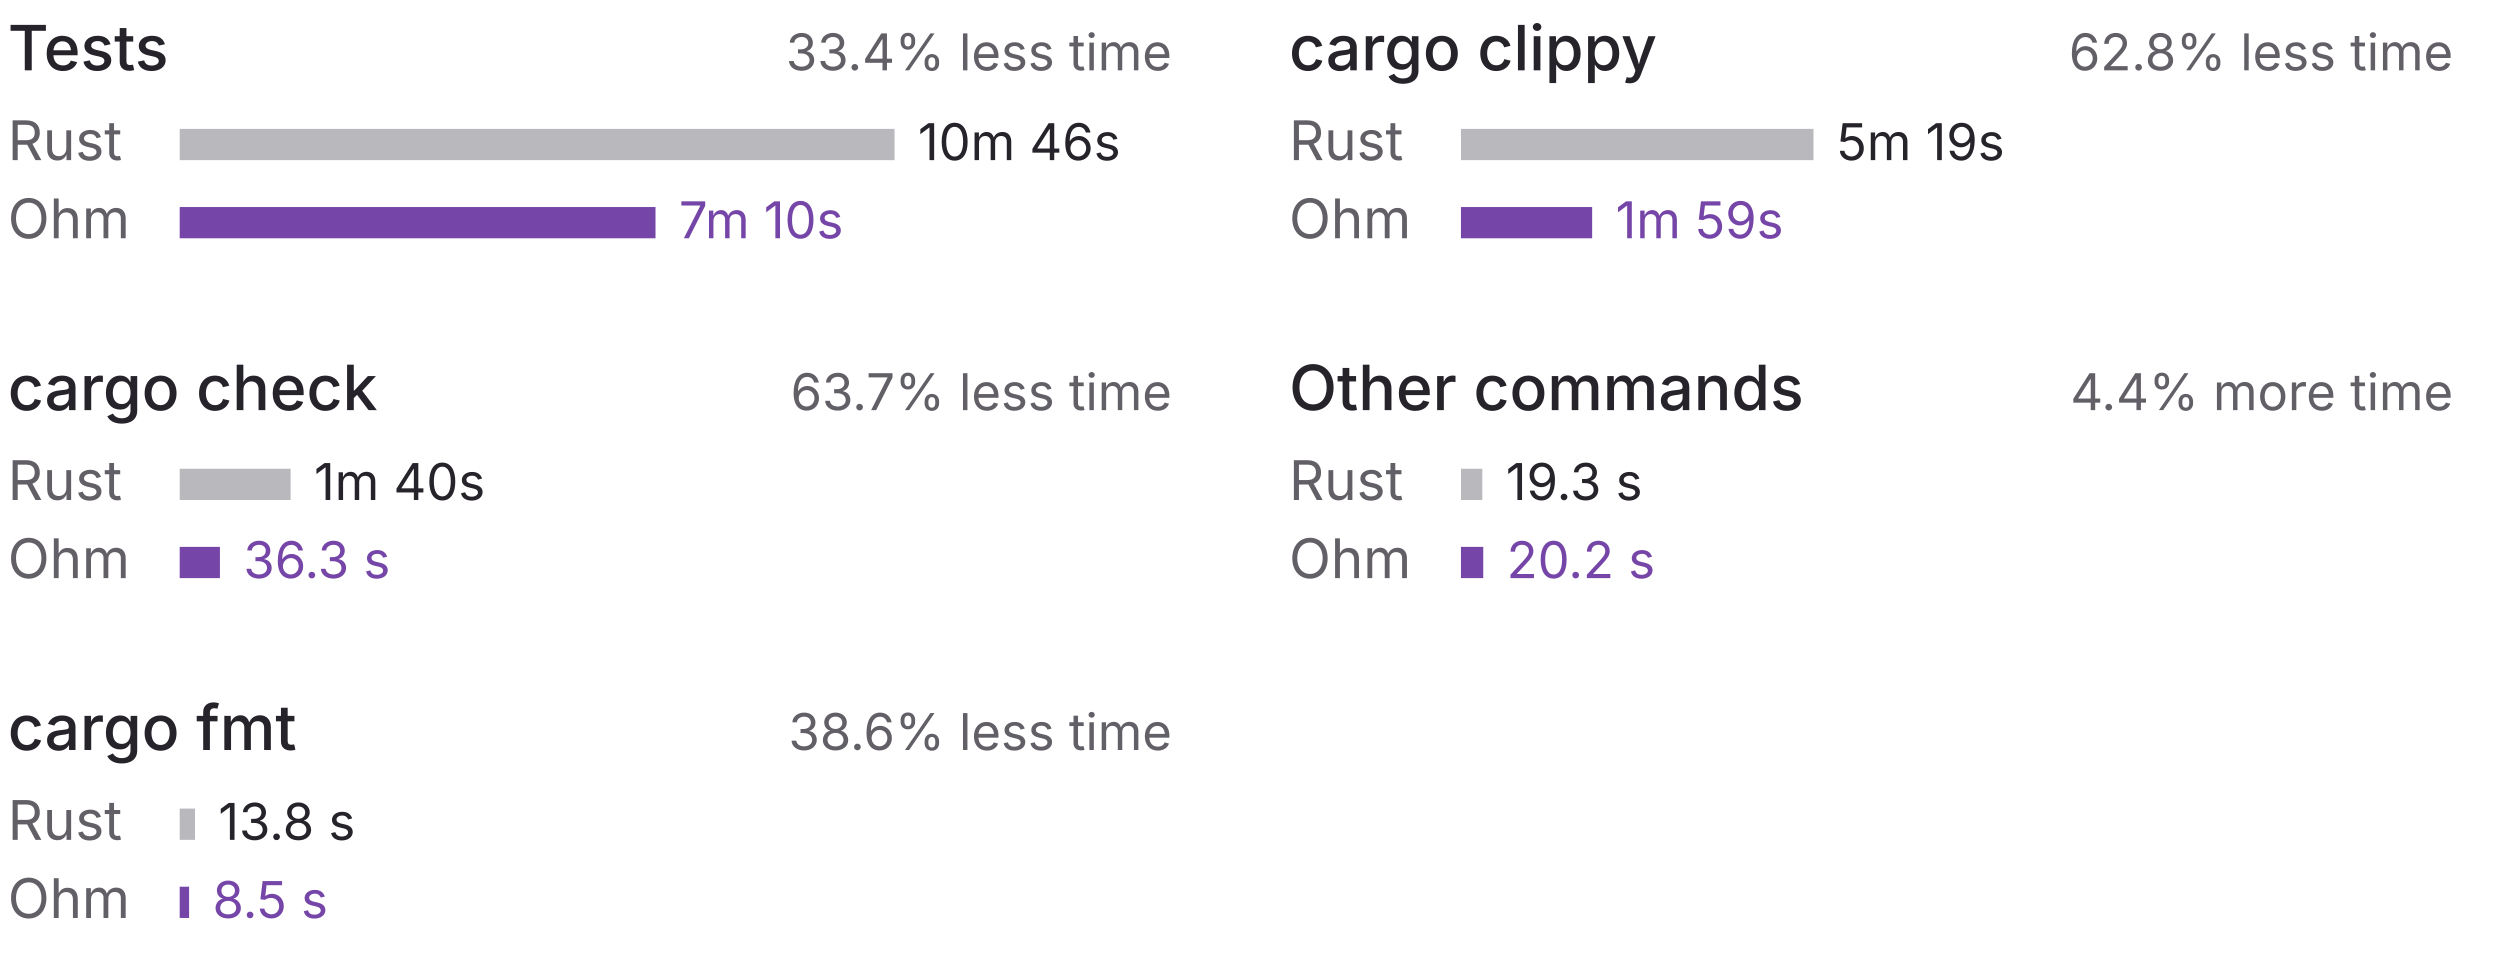
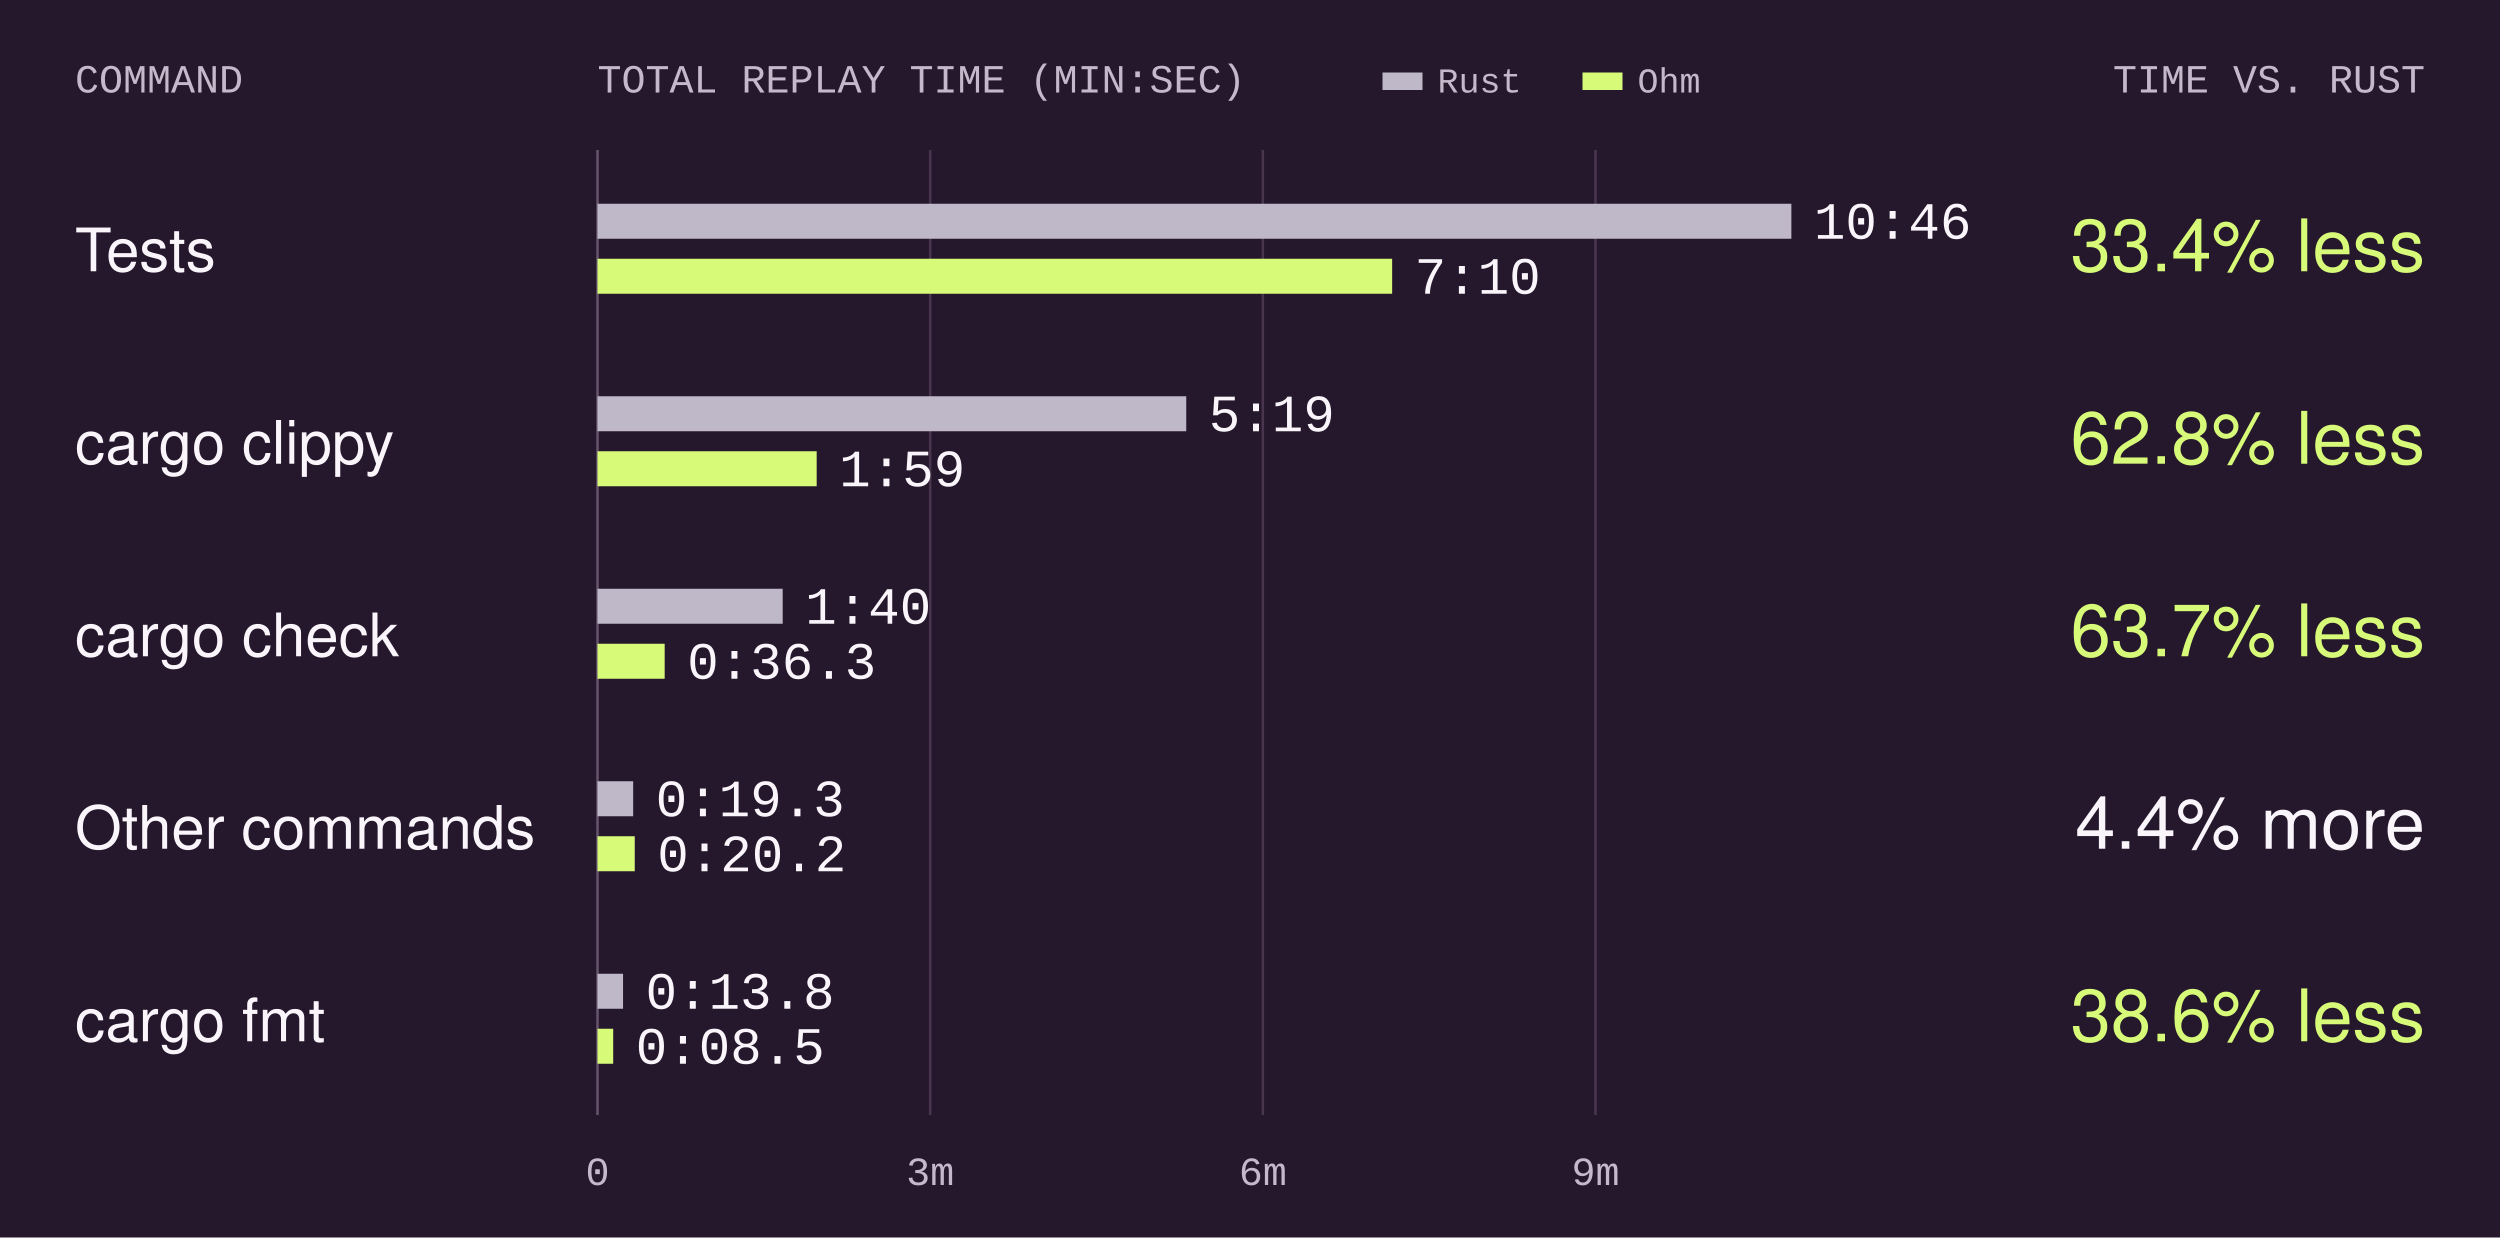
- <svg xmlns="http://www.w3.org/2000/svg" width="640" height="247" viewBox="0 0 640 247" role="img" aria-labelledby="title desc">
+ <svg xmlns="http://www.w3.org/2000/svg" width="1000" height="495" viewBox="0 0 1000 495" class="wide" role="img" aria-labelledby="title desc">
  <style>
- text { font: 14px -apple-system, BlinkMacSystemFont, "Segoe UI", sans-serif; fill: #26232b }
- .heading { font-size: 16px; font-weight: 550 }
- .label { fill: #625f67 }
- .value, .change { font-size: 13px; font-variant-numeric: tabular-nums }
- .change { fill: #625f67 }
- .rust { fill: #b8b8bd }
- .ohm { fill: #7546a8 }
- @media (prefers-color-scheme: dark) {
-   text { fill: #ece9ef }
-   .label, .change { fill: #c2bec6 }
-   .rust { fill: #88888e }
-   .ohm { fill: #c49aeb }
- }
+ .paper { fill: #25172c }
+ .grid { stroke: #49364e; stroke-width: 1 }
+ .zero { stroke: #66546d; stroke-width: 1 }
+ .rust { fill: #beb8c8 }
+ .ohm { fill: #d7fa79 }
+ text { fill: #faf5fb; font-family: "Helvetica Neue", Helvetica, Arial, sans-serif; -webkit-font-smoothing: antialiased }
+ .head, .tick, .value, .key { font-family: Menlo, Consolas, "Liberation Mono", monospace }
+ .head, .tick, .key { fill: #c6b8cb }
+ .head, .tick { font-size: 16px }
+ .key { font-size: 14px }
+ .name { font-weight: 500; font-size: 30px }
+ .command { font-size: 24px }
+ .value { font-size: 21px; font-variant-numeric: tabular-nums }
+ .stat { fill: #d7fa79; font-weight: 500; font-size: 29px }
+ .slower { fill: #faf5fb }
+ .compact .head, .compact .tick { font-size: 10px }
+ .compact .key { font-size: 11px }
+ .compact .name { font-size: 17px }
+ .compact .command, .compact .value { font-size: 13px }
+ .compact .stat { font-size: 16px }
</style>
-   <text x="2.0" y="18" class="heading" text-anchor="start">Tests</text>
-   <text x="300.0" y="18" class="change" text-anchor="end">33.4% less time</text>
-   <text x="2.0" y="41" class="label" text-anchor="start">Rust</text>
-   <rect x="46" y="33" width="183.00" height="8" class="rust" />
-   <text x="235.0" y="41" class="value" text-anchor="start">10m 46s</text>
-   <text x="2.0" y="61" class="label" text-anchor="start">Ohm</text>
-   <rect x="46" y="53" width="121.81" height="8" class="ohm" />
-   <text x="173.8" y="61" class="value ohm" text-anchor="start">7m 10s</text>
-   <text x="330.0" y="18" class="heading" text-anchor="start">cargo clippy</text>
-   <text x="628.0" y="18" class="change" text-anchor="end">62.8% less time</text>
-   <text x="330.0" y="41" class="label" text-anchor="start">Rust</text>
-   <rect x="374" y="33" width="90.25" height="8" class="rust" />
-   <text x="470.2" y="41" class="value" text-anchor="start">5m 19s</text>
-   <text x="330.0" y="61" class="label" text-anchor="start">Ohm</text>
-   <rect x="374" y="53" width="33.59" height="8" class="ohm" />
-   <text x="413.6" y="61" class="value ohm" text-anchor="start">1m 59s</text>
-   <text x="2.0" y="105" class="heading" text-anchor="start">cargo check</text>
-   <text x="300.0" y="105" class="change" text-anchor="end">63.7% less time</text>
-   <text x="2.0" y="128" class="label" text-anchor="start">Rust</text>
-   <rect x="46" y="120" width="28.39" height="8" class="rust" />
-   <text x="80.4" y="128" class="value" text-anchor="start">1m 40s</text>
-   <text x="2.0" y="148" class="label" text-anchor="start">Ohm</text>
-   <rect x="46" y="140" width="10.30" height="8" class="ohm" />
-   <text x="62.3" y="148" class="value ohm" text-anchor="start">36.3 s</text>
-   <text x="330.0" y="105" class="heading" text-anchor="start">Other commands</text>
-   <text x="628.0" y="105" class="change" text-anchor="end">4.4% more time</text>
-   <text x="330.0" y="128" class="label" text-anchor="start">Rust</text>
-   <rect x="374" y="120" width="5.47" height="8" class="rust" />
-   <text x="385.5" y="128" class="value" text-anchor="start">19.3 s</text>
-   <text x="330.0" y="148" class="label" text-anchor="start">Ohm</text>
-   <rect x="374" y="140" width="5.71" height="8" class="ohm" />
-   <text x="385.7" y="148" class="value ohm" text-anchor="start">20.2 s</text>
-   <text x="2.0" y="192" class="heading" text-anchor="start">cargo fmt</text>
-   <text x="300.0" y="192" class="change" text-anchor="end">38.6% less time</text>
-   <text x="2.0" y="215" class="label" text-anchor="start">Rust</text>
-   <rect x="46" y="207" width="3.92" height="8" class="rust" />
-   <text x="55.9" y="215" class="value" text-anchor="start">13.8 s</text>
-   <text x="2.0" y="235" class="label" text-anchor="start">Ohm</text>
-   <rect x="46" y="227" width="2.41" height="8" class="ohm" />
-   <text x="54.4" y="235" class="value ohm" text-anchor="start">8.5 s</text>
+   <rect width="100%" height="100%" class="paper" />
+   <rect x="553.00" y="29.00" width="16.00" height="7" class="rust" />
+   <text x="575.00" y="37" class="key" text-anchor="start">Rust</text>
+   <rect x="633.00" y="29.00" width="16.00" height="7" class="ohm" />
+   <text x="655.00" y="37" class="key" text-anchor="start">Ohm</text>
+   <text x="30.00" y="37" class="head" text-anchor="start">COMMAND</text>
+   <text x="239.00" y="37" class="head" text-anchor="start">TOTAL REPLAY TIME (MIN:SEC)</text>
+   <text x="970.00" y="37" class="head" text-anchor="end">TIME VS. RUST</text>
+   <path d="M239.00 60V446" class="zero" />
+   <text x="239.00" y="474" class="tick" text-anchor="middle">0</text>
+   <path d="M372.07 60V446" class="grid" />
+   <text x="372.07" y="474" class="tick" text-anchor="middle">3m</text>
+   <path d="M505.13 60V446" class="grid" />
+   <text x="505.13" y="474" class="tick" text-anchor="middle">6m</text>
+   <path d="M638.20 60V446" class="grid" />
+   <text x="638.20" y="474" class="tick" text-anchor="middle">9m</text>
+   <text x="30.00" y="108.5" class="command" text-anchor="start">Tests</text>
+   <rect x="239.00" y="81.50" width="477.55" height="14" class="rust" />
+   <text x="725.55" y="95.5" class="value" text-anchor="start">10:46</text>
+   <rect x="239.00" y="103.50" width="317.86" height="14" class="ohm" />
+   <text x="565.86" y="117.5" class="value" text-anchor="start">7:10</text>
+   <text x="970.00" y="108.5" class="stat" text-anchor="end">33.4% less</text>
+   <text x="30.00" y="185.5" class="command" text-anchor="start">cargo clippy</text>
+   <rect x="239.00" y="158.50" width="235.50" height="14" class="rust" />
+   <text x="483.50" y="172.5" class="value" text-anchor="start">5:19</text>
+   <rect x="239.00" y="180.50" width="87.67" height="14" class="ohm" />
+   <text x="335.67" y="194.5" class="value" text-anchor="start">1:59</text>
+   <text x="970.00" y="185.5" class="stat" text-anchor="end">62.8% less</text>
+   <text x="30.00" y="262.5" class="command" text-anchor="start">cargo check</text>
+   <rect x="239.00" y="235.50" width="74.08" height="14" class="rust" />
+   <text x="322.08" y="249.5" class="value" text-anchor="start">1:40</text>
+   <rect x="239.00" y="257.50" width="26.87" height="14" class="ohm" />
+   <text x="274.87" y="271.5" class="value" text-anchor="start">0:36.3</text>
+   <text x="970.00" y="262.5" class="stat" text-anchor="end">63.7% less</text>
+   <text x="30.00" y="339.5" class="command" text-anchor="start">Other commands</text>
+   <rect x="239.00" y="312.50" width="14.27" height="14" class="rust" />
+   <text x="262.27" y="326.5" class="value" text-anchor="start">0:19.3</text>
+   <rect x="239.00" y="334.50" width="14.90" height="14" class="ohm" />
+   <text x="262.90" y="348.5" class="value" text-anchor="start">0:20.2</text>
+   <text x="970.00" y="339.5" class="stat slower" text-anchor="end">4.4% more</text>
+   <text x="30.00" y="416.5" class="command" text-anchor="start">cargo fmt</text>
+   <rect x="239.00" y="389.50" width="10.22" height="14" class="rust" />
+   <text x="258.22" y="403.5" class="value" text-anchor="start">0:13.8</text>
+   <rect x="239.00" y="411.50" width="6.28" height="14" class="ohm" />
+   <text x="254.28" y="425.5" class="value" text-anchor="start">0:08.5</text>
+   <text x="970.00" y="416.5" class="stat" text-anchor="end">38.6% less</text>
</svg>
